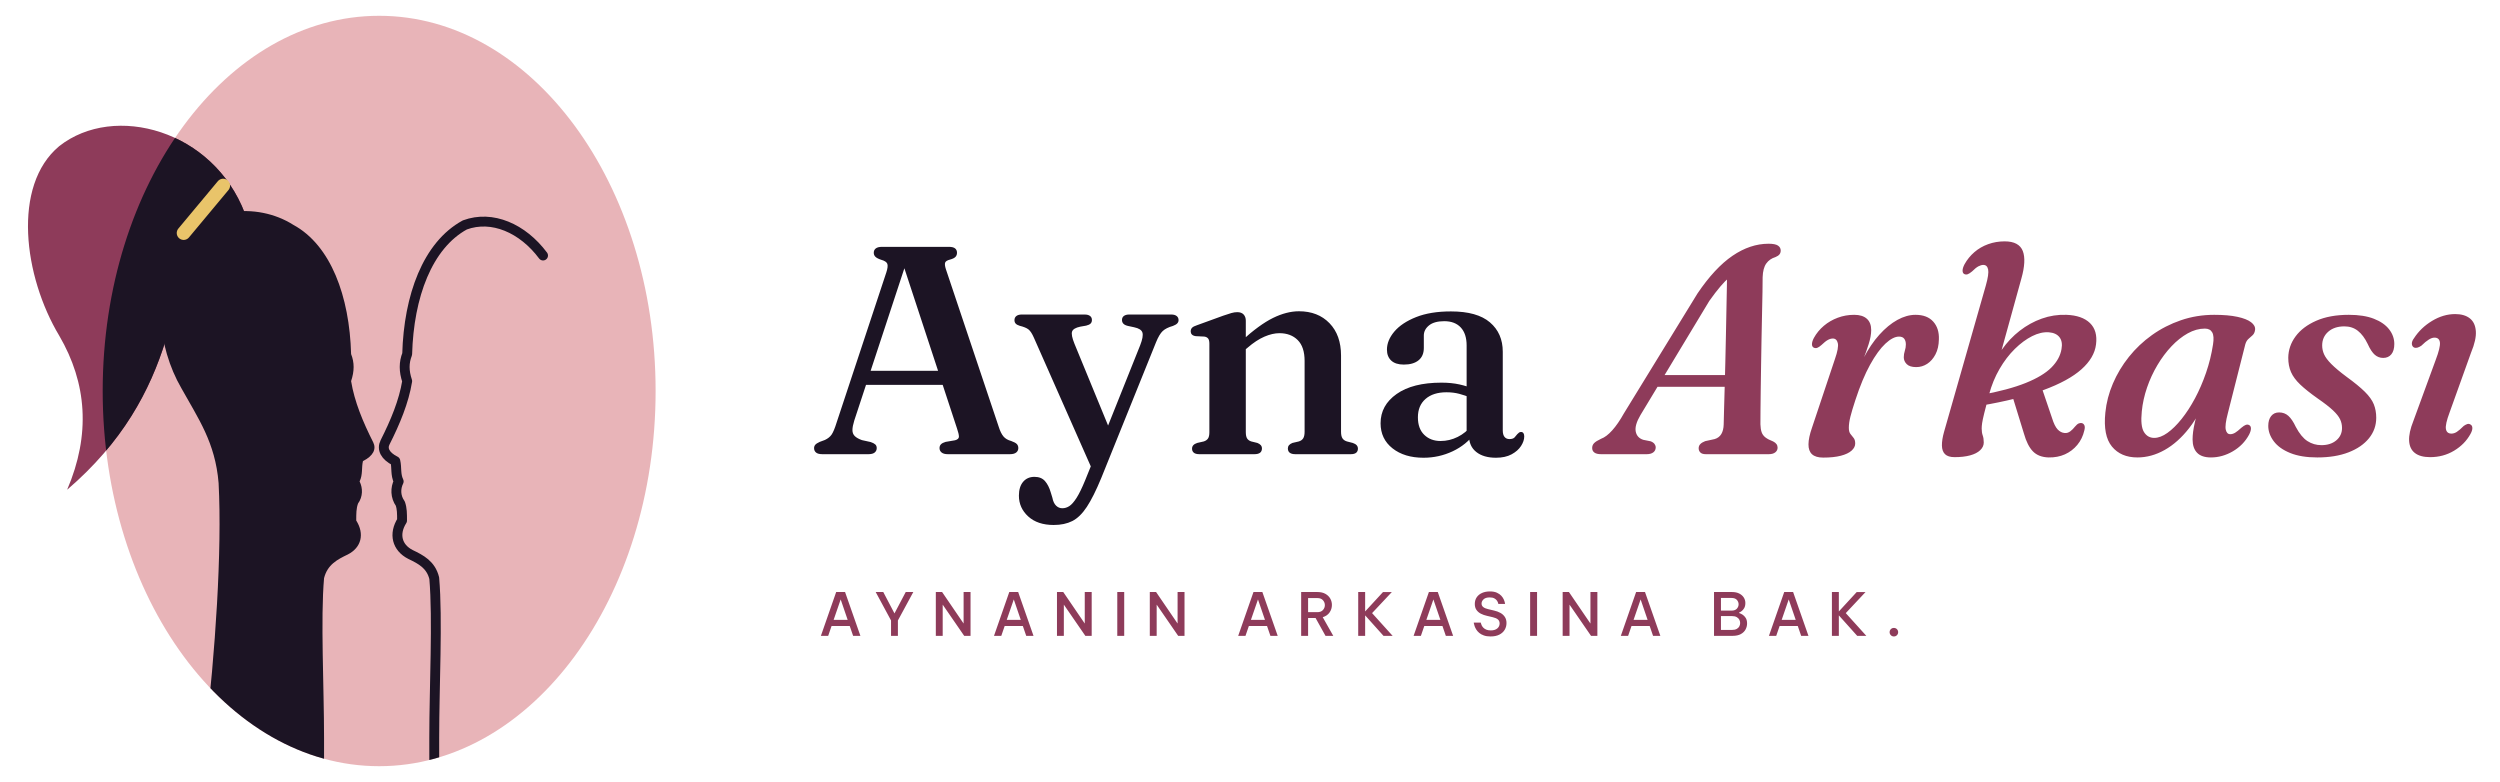
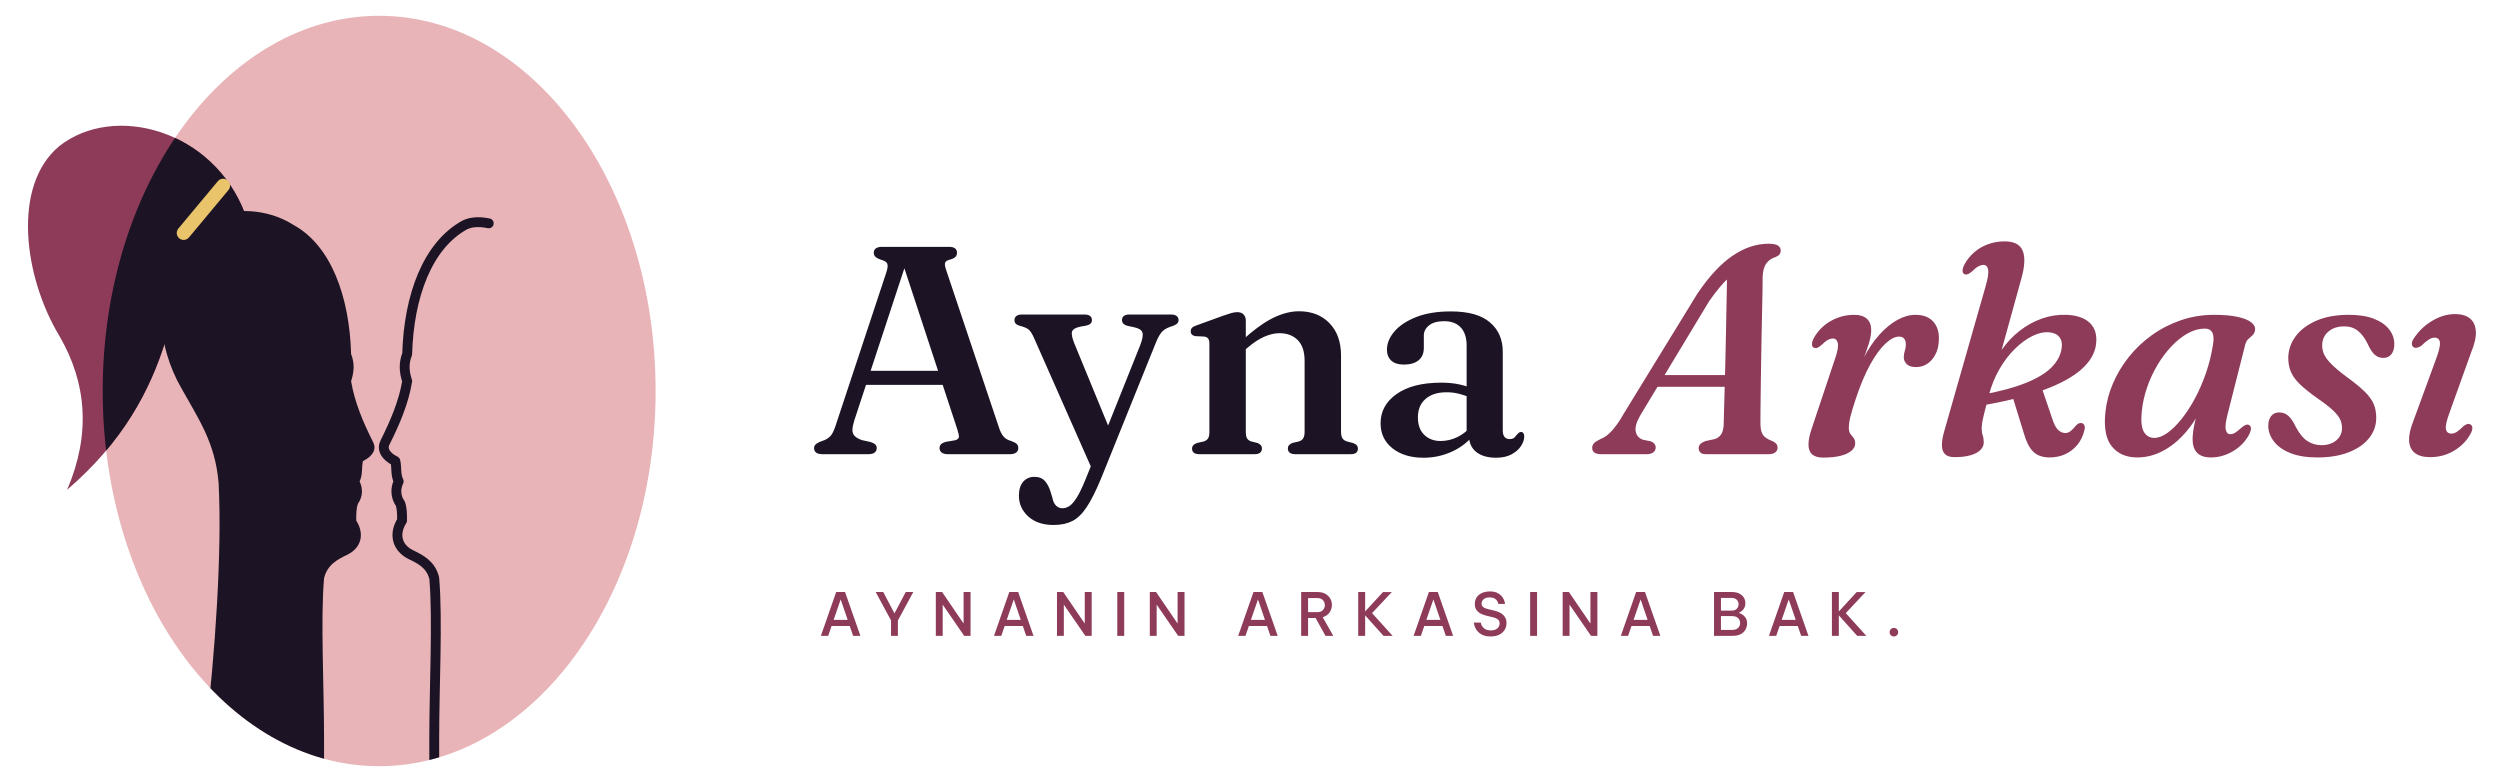
<svg xmlns="http://www.w3.org/2000/svg" viewBox="0 0 1266 396" role="img">
  <g transform="translate(-8,-52)">
    <defs>
      <clipPath id="hlightc">
        <ellipse cx="200" cy="250" rx="140" ry="190" />
      </clipPath>
    </defs>
    <ellipse cx="200" cy="250" rx="140" ry="190" fill="#E8B4B8" />
    <path d="M132,160 C116,118 66,104 38,126 C14,146 20,192 38,222 C52,246 54,272 42,300 C70,276 84,250 92,224 L120,200 Z" fill="#8E3B5A" />
    <g clip-path="url(#hlightc)">
      <path d="M 156.6,165.9 C 175.5,176.2 185.0,202.0 185.8,231.3 C 187.5,235.6 187.5,239.9 185.8,245.0 C 187.5,255.4 191.8,265.7 197.0,276.0 C 198.7,279.4 197.0,282.9 191.8,285.5 C 191.0,288.9 191.8,292.3 190.1,295.8 C 191.8,299.2 191.8,303.5 189.3,307.0 C 188.4,309.5 188.4,312.1 188.4,315.6 C 192.7,322.4 191.0,329.3 184.1,332.8 C 178.9,335.3 173.8,337.9 172.1,344.8 C 170.3,365.4 172.1,399.8 172.1,425.6 L 172.1,520.2 L 111.9,520.2 L 111.9,425.6 C 117.0,382.6 120.5,331.0 118.7,296.6 C 117.0,276.0 108.4,264.0 99.8,248.5 C 87.8,227.8 84.3,196.9 98.1,176.2 C 110.1,157.3 137.7,153.9 156.6,165.9 Z" fill="#1C1424" />
      <path d="M132,160 C116,118 66,104 38,126 C14,146 20,192 38,222 C52,246 54,272 42,300 C70,276 84,250 92,224 L120,200 Z" fill="#1C1424" />
      <path d="M101,170 L121,146" stroke="#E9C46A" stroke-width="7" stroke-linecap="round" fill="none" />
-       <path d="M 117.0,181.4 C 127.3,167.6 142.8,160.8 156.6,165.9 C 175.5,176.2 185.0,202.0 185.8,231.3 C 187.5,235.6 187.5,239.9 185.8,245.0 C 187.5,255.4 191.8,265.7 197.0,276.0 C 198.7,279.4 197.0,282.9 191.8,285.5 C 191.0,288.9 191.8,292.3 190.1,295.8 C 191.8,299.2 191.8,303.5 189.3,307.0 C 188.4,309.5 188.4,312.1 188.4,315.6 C 192.7,322.4 191.0,329.3 184.1,332.8 C 178.9,335.3 173.8,337.9 172.1,344.8 C 170.3,365.4 172.1,399.8 172.1,425.6 L 172.1,520.2" transform="translate(400,0) scale(-1,1)" fill="none" stroke="#1C1424" stroke-width="5" stroke-linecap="round" stroke-linejoin="round" />
+       <path d="M 144.5,165.1 C 148.8,164.2 153.1,164.2 156.6,165.9 C 175.5,176.2 185.0,202.0 185.8,231.3 C 187.5,235.6 187.5,239.9 185.8,245.0 C 187.5,255.4 191.8,265.7 197.0,276.0 C 198.7,279.4 197.0,282.9 191.8,285.5 C 191.0,288.9 191.8,292.3 190.1,295.8 C 191.8,299.2 191.8,303.5 189.3,307.0 C 188.4,309.5 188.4,312.1 188.4,315.6 C 192.7,322.4 191.0,329.3 184.1,332.8 C 178.9,335.3 173.8,337.9 172.1,344.8 C 170.3,365.4 172.1,399.8 172.1,425.6 L 172.1,520.2" transform="translate(400,0) scale(-1,1)" fill="none" stroke="#1C1424" stroke-width="5" stroke-linecap="round" stroke-linejoin="round" />
    </g>
  </g>
  <path transform="translate(410.0,230)" d="M26.025 -42.225H70.5L70.95 -35.1H25.425ZM33.975 -3.075Q33.975 -1.725 32.962 -0.862Q31.95 0.0 29.775 0.0H6.45Q4.275 0.0 3.262 -0.825Q2.25 -1.65 2.25 -3.075Q2.25 -4.05 2.85 -4.762Q3.45 -5.475 5.1 -6.225L7.725 -7.2Q9.975 -8.25 11.137 -9.938Q12.3 -11.625 13.65 -15.975L38.85 -92.1Q39.825 -95.1 39.337 -96.412Q38.85 -97.725 36.15 -98.475Q34.125 -99.15 33.3 -99.975Q32.475 -100.8 32.475 -102.0Q32.475 -103.425 33.525 -104.213Q34.575 -105.0 36.675 -105.0H70.5Q72.675 -105.0 73.65 -104.213Q74.625 -103.425 74.625 -102.0Q74.625 -100.725 73.838 -99.9Q73.05 -99.075 71.1 -98.55Q69.0 -98.025 68.625 -97.012Q68.25 -96.0 69.0 -93.675L95.7 -14.025Q96.75 -10.65 98.137 -9.0Q99.525 -7.35 102.075 -6.675Q104.175 -5.925 104.925 -5.137Q105.675 -4.35 105.675 -3.075Q105.675 -1.725 104.625 -0.862Q103.575 0.0 101.4 0.0H69.975Q67.875 0.0 66.825 -0.862Q65.775 -1.725 65.775 -3.075Q65.775 -4.275 66.525 -5.025Q67.275 -5.775 68.85 -6.225L73.65 -7.05Q75.6 -7.575 75.6 -8.887Q75.6 -10.2 74.625 -13.05L47.025 -97.05L49.35 -98.325L22.575 -16.95Q21.675 -14.025 21.675 -12.188Q21.675 -10.35 22.837 -9.188Q24.0 -8.025 26.475 -7.125L30.9 -6.15Q32.475 -5.625 33.225 -4.95Q33.975 -4.275 33.975 -3.075ZM153.0 -9.975 143.325 8.325 113.55 -59.025Q112.2 -62.1 110.812 -63.187Q109.425 -64.275 106.35 -65.025Q104.925 -65.475 104.325 -66.15Q103.725 -66.825 103.725 -67.875Q103.725 -69.225 104.7 -69.975Q105.675 -70.725 107.4 -70.725H139.275Q141.0 -70.725 141.975 -70.012Q142.95 -69.3 142.95 -67.95Q142.95 -66.825 142.275 -66.15Q141.6 -65.475 140.025 -65.1L137.025 -64.575Q133.5 -63.825 132.9 -62.1Q132.3 -60.375 134.1 -55.95ZM139.5 13.275 144.9 -0.075 147.225 -4.725 167.4 -55.2Q169.125 -59.625 168.525 -61.575Q167.925 -63.525 164.325 -64.275L161.175 -64.95Q159.6 -65.325 158.887 -66.075Q158.175 -66.825 158.175 -67.95Q158.175 -69.3 159.15 -70.012Q160.125 -70.725 161.775 -70.725H183.15Q184.875 -70.725 185.85 -69.975Q186.825 -69.225 186.825 -67.875Q186.825 -66.975 186.188 -66.262Q185.55 -65.55 183.975 -64.95Q180.525 -63.975 178.8 -62.362Q177.075 -60.75 175.425 -56.7L147.675 12.075Q143.775 21.525 140.363 26.7Q136.95 31.875 133.012 33.862Q129.075 35.85 123.6 35.85Q115.425 35.85 110.7 31.538Q105.975 27.225 105.975 21.0Q105.975 16.5 108.112 13.988Q110.25 11.475 113.85 11.475Q117.3 11.475 119.175 13.613Q121.05 15.75 122.1 19.35L122.925 22.05Q123.45 24.75 124.8 26.062Q126.15 27.375 127.95 27.375Q129.825 27.375 131.512 26.288Q133.2 25.2 135.15 22.163Q137.1 19.125 139.5 13.275ZM220.875 -67.575V-11.175Q220.875 -9.0 221.55 -7.95Q222.225 -6.9 223.65 -6.45L226.725 -5.7Q229.05 -4.8 229.05 -2.925Q229.05 0.0 225.225 0.0H197.4Q195.45 0.0 194.55 -0.75Q193.65 -1.5 193.65 -2.775Q193.65 -3.825 194.287 -4.537Q194.925 -5.25 196.275 -5.7L199.575 -6.45Q201.0 -6.9 201.712 -7.912Q202.425 -8.925 202.425 -11.1V-55.95Q202.425 -57.75 201.825 -58.537Q201.225 -59.325 199.95 -59.55L195.45 -59.775Q194.1 -60.0 193.537 -60.638Q192.975 -61.275 192.975 -62.175Q192.975 -63.3 193.65 -64.012Q194.325 -64.725 196.2 -65.325L209.4 -70.125Q211.95 -71.025 213.562 -71.475Q215.175 -71.925 216.525 -71.925Q218.7 -71.925 219.787 -70.725Q220.875 -69.525 220.875 -67.575ZM218.625 -51.3 215.475 -54.525 218.55 -57.225Q227.775 -65.625 234.675 -69.0Q241.575 -72.375 247.8 -72.375Q257.4 -72.375 263.25 -66.338Q269.1 -60.3 269.1 -49.95V-11.4Q269.1 -9.075 269.85 -7.987Q270.6 -6.9 272.1 -6.45L275.025 -5.7Q276.375 -5.25 277.012 -4.537Q277.65 -3.825 277.65 -2.775Q277.65 -1.5 276.788 -0.75Q275.925 0.0 273.975 0.0H246.0Q242.175 0.0 242.175 -2.925Q242.175 -4.8 244.5 -5.7L247.725 -6.45Q249.225 -6.9 249.938 -8.025Q250.65 -9.15 250.65 -11.4V-47.25Q250.65 -54.3 247.162 -57.787Q243.675 -61.275 237.9 -61.275Q234.375 -61.275 230.287 -59.513Q226.2 -57.75 221.775 -53.925ZM333.9 -9.375V-10.875L332.7 -11.25V-55.05Q332.7 -60.975 329.737 -64.162Q326.775 -67.35 321.375 -67.35Q316.275 -67.35 313.65 -65.212Q311.025 -63.075 311.025 -60.075V-53.775Q311.025 -49.725 308.362 -47.55Q305.7 -45.375 300.9 -45.375Q296.7 -45.375 294.525 -47.4Q292.35 -49.425 292.35 -52.95Q292.35 -57.675 296.1 -62.1Q299.85 -66.525 307.087 -69.412Q314.325 -72.3 324.75 -72.3Q338.025 -72.3 344.512 -66.75Q351.0 -61.2 351.0 -51.9V-12.075Q351.0 -9.825 351.9 -8.737Q352.8 -7.65 354.375 -7.65Q356.175 -7.65 356.962 -8.475Q357.75 -9.3 358.35 -10.125Q358.8 -10.575 359.212 -10.912Q359.625 -11.25 360.225 -11.25Q361.05 -11.25 361.462 -10.65Q361.875 -10.05 361.875 -9.0Q361.875 -6.675 360.262 -4.162Q358.65 -1.65 355.462 0.075Q352.275 1.8 347.55 1.8Q341.25 1.8 337.575 -1.125Q333.9 -4.05 333.9 -9.375ZM289.125 -15.675Q289.125 -24.75 297.262 -30.488Q305.4 -36.225 319.95 -36.225Q324.975 -36.225 329.062 -35.325Q333.15 -34.425 336.225 -33.0L334.8 -28.575Q331.95 -29.775 328.987 -30.562Q326.025 -31.35 322.5 -31.35Q315.75 -31.35 311.887 -27.975Q308.025 -24.6 308.025 -18.675Q308.025 -12.9 311.25 -9.787Q314.475 -6.675 319.5 -6.675Q324.0 -6.675 328.163 -8.737Q332.325 -10.8 335.25 -14.55L336.9 -10.65Q332.55 -4.725 325.613 -1.462Q318.675 1.8 310.875 1.8Q301.2 1.8 295.163 -2.962Q289.125 -7.725 289.125 -15.675Z" fill="#1C1424" />
  <path transform="translate(810.7,230)" d="M20.025 -19.8Q17.025 -14.7 17.625 -11.512Q18.225 -8.325 21.45 -7.275L25.2 -6.525Q26.55 -6.0 27.15 -5.175Q27.75 -4.35 27.75 -3.45Q27.75 -1.875 26.55 -0.938Q25.35 0.0 23.175 0.0H0.075Q-2.175 0.0 -3.3 -0.825Q-4.425 -1.65 -4.425 -3.15Q-4.425 -4.575 -3.45 -5.588Q-2.475 -6.6 0.075 -7.8Q2.775 -8.775 5.737 -12.075Q8.7 -15.375 11.625 -20.625L48.9 -81.375Q57.675 -94.35 66.637 -100.463Q75.6 -106.575 84.9 -106.575Q88.275 -106.575 89.662 -105.638Q91.05 -104.7 91.05 -103.125Q91.05 -102.0 90.45 -101.213Q89.85 -100.425 88.425 -99.825Q85.425 -98.925 83.737 -96.562Q82.05 -94.2 81.9 -89.625Q81.9 -86.925 81.825 -82.162Q81.75 -77.4 81.6 -71.287Q81.45 -65.175 81.338 -58.388Q81.225 -51.6 81.112 -44.888Q81.0 -38.175 80.925 -32.25Q80.85 -26.325 80.812 -21.862Q80.775 -17.4 80.775 -15.15Q80.85 -12.75 81.375 -11.175Q81.9 -9.6 83.287 -8.512Q84.675 -7.425 87.225 -6.45Q89.475 -5.325 89.475 -3.3Q89.475 -1.875 88.312 -0.938Q87.15 0.0 84.975 0.0H53.1Q51.225 0.0 50.362 -0.862Q49.5 -1.725 49.5 -3.0Q49.5 -4.275 50.362 -5.137Q51.225 -6.0 52.8 -6.6L57.6 -7.65Q59.85 -8.325 60.975 -10.2Q62.1 -12.075 62.175 -15.075Q62.25 -17.775 62.362 -22.5Q62.475 -27.225 62.662 -33.3Q62.85 -39.375 63.0 -46.2Q63.15 -53.025 63.3 -59.888Q63.45 -66.75 63.562 -73.088Q63.675 -79.425 63.787 -84.562Q63.9 -89.7 63.9 -92.85L67.875 -91.575Q66.525 -90.825 64.688 -89.25Q62.85 -87.675 60.45 -84.862Q58.05 -82.05 54.9 -77.625ZM24.45 -34.125 26.25 -40.05H68.55L68.025 -34.125ZM107.85 -53.925Q106.875 -54.375 106.875 -55.688Q106.875 -57.0 107.85 -58.875Q109.8 -62.4 112.912 -65.025Q116.025 -67.65 119.962 -69.112Q123.9 -70.575 128.25 -70.575Q132.45 -70.575 134.662 -68.588Q136.875 -66.6 136.875 -62.85Q136.875 -59.775 135.6 -55.763Q134.325 -51.75 132.637 -47.4Q130.95 -43.05 129.562 -39.037Q128.175 -35.025 127.95 -31.95L126.675 -32.175Q129.225 -41.325 132.9 -48.45Q136.575 -55.575 141.0 -60.487Q145.425 -65.4 150.112 -67.987Q154.8 -70.575 159.3 -70.575Q165.225 -70.575 168.3 -67.125Q171.375 -63.675 171.15 -58.125Q171.075 -53.7 169.425 -50.55Q167.775 -47.4 165.225 -45.75Q162.675 -44.1 159.675 -44.1Q156.375 -44.1 154.875 -45.6Q153.375 -47.1 153.375 -49.05Q153.375 -50.775 153.9 -52.35Q154.425 -53.925 154.425 -55.575Q154.425 -57.375 153.6 -58.462Q152.775 -59.55 150.975 -59.55Q147.9 -59.55 144.075 -55.987Q140.25 -52.425 136.312 -45.3Q132.375 -38.175 128.85 -27.375Q127.125 -22.125 126.337 -18.975Q125.55 -15.825 125.55 -13.35Q125.55 -11.325 126.337 -10.275Q127.125 -9.225 127.95 -8.25Q128.775 -7.275 128.775 -5.4Q128.775 -3.45 126.937 -1.8Q125.1 -0.15 121.5 0.787Q117.9 1.725 112.575 1.725Q108.75 1.725 106.912 0.037Q105.075 -1.65 105.112 -5.025Q105.15 -8.4 106.875 -13.35L118.5 -48.15Q120.525 -53.925 119.962 -56.25Q119.4 -58.575 117.45 -58.575Q116.25 -58.575 114.937 -57.862Q113.625 -57.15 111.675 -55.275Q110.4 -54.15 109.537 -53.85Q108.675 -53.55 107.85 -53.925ZM194.925 -85.425 173.775 -11.325Q172.65 -7.35 172.688 -4.425Q172.725 -1.5 174.262 0.0Q175.8 1.5 179.1 1.5Q183.675 1.5 186.975 0.6Q190.275 -0.3 192.075 -2.025Q193.875 -3.75 193.875 -5.925Q193.875 -8.025 193.35 -9.488Q192.825 -10.95 192.825 -12.975Q192.825 -14.175 193.05 -15.75Q193.275 -17.325 194.1 -20.7Q194.925 -24.075 196.575 -30.3Q198.45 -37.275 201.862 -43.162Q205.275 -49.05 209.587 -53.287Q213.9 -57.525 218.362 -59.775Q222.825 -62.025 226.875 -61.725Q230.55 -61.425 232.238 -59.212Q233.925 -57.0 233.25 -53.25Q232.425 -48.225 228.15 -43.913Q223.875 -39.6 215.137 -36.075Q206.4 -32.55 192.15 -29.925V-24.525Q211.425 -27.825 224.1 -32.475Q236.775 -37.125 243.337 -42.975Q249.9 -48.825 250.725 -55.575Q251.625 -62.55 247.65 -66.412Q243.675 -70.275 235.725 -70.575Q229.275 -70.8 223.275 -68.662Q217.275 -66.525 212.1 -62.512Q206.925 -58.5 203.025 -52.912Q199.125 -47.325 196.875 -40.575L200.025 -42.3L212.925 -88.95Q214.2 -93.45 214.387 -96.975Q214.575 -100.5 213.637 -102.9Q212.7 -105.3 210.412 -106.537Q208.125 -107.775 204.45 -107.775Q200.025 -107.775 196.087 -106.35Q192.15 -104.925 189.113 -102.3Q186.075 -99.675 184.125 -96.15Q183.15 -94.275 183.15 -92.962Q183.15 -91.65 184.05 -91.2Q184.875 -90.825 185.738 -91.125Q186.6 -91.425 187.95 -92.55Q189.825 -94.425 191.175 -95.137Q192.525 -95.85 193.65 -95.85Q195.6 -95.85 196.087 -93.562Q196.575 -91.275 194.925 -85.425ZM208.2 -30.0 214.2 -10.5Q215.925 -4.35 218.775 -1.425Q221.625 1.5 226.725 1.65Q231.3 1.725 234.975 0.075Q238.65 -1.575 241.237 -4.688Q243.825 -7.8 244.8 -12.0Q245.25 -13.725 244.838 -14.625Q244.425 -15.525 243.525 -15.75Q242.775 -15.9 241.95 -15.562Q241.125 -15.225 240.0 -13.875Q239.025 -12.6 237.712 -11.587Q236.4 -10.575 234.825 -10.725Q232.875 -10.875 231.3 -12.525Q229.725 -14.175 228.45 -18.3L223.2 -33.75ZM317.475 -20.7Q315.9 -14.7 316.425 -12.412Q316.95 -10.125 318.675 -10.125Q319.95 -10.125 321.188 -10.875Q322.425 -11.625 324.375 -13.425Q325.725 -14.55 326.587 -14.85Q327.45 -15.15 328.2 -14.775Q329.175 -14.325 329.175 -13.012Q329.175 -11.7 328.2 -9.825Q325.35 -4.575 320.025 -1.463Q314.7 1.65 308.925 1.65Q304.2 1.65 301.913 -0.712Q299.625 -3.075 299.625 -7.5Q299.625 -9.225 299.887 -11.325Q300.15 -13.425 300.825 -16.35Q301.5 -19.275 302.7 -23.475Q303.9 -27.675 305.7 -33.6L307.2 -30.525Q303.45 -20.325 297.825 -13.125Q292.2 -5.925 285.487 -2.138Q278.775 1.65 271.65 1.65Q263.325 1.65 258.788 -3.862Q254.25 -9.375 255.45 -21.075Q256.2 -28.575 259.275 -35.775Q262.35 -42.975 267.375 -49.275Q272.4 -55.575 279.075 -60.337Q285.75 -65.1 293.737 -67.838Q301.725 -70.575 310.575 -70.575Q317.625 -70.575 322.312 -69.562Q327.0 -68.55 329.25 -66.825Q331.5 -65.1 331.275 -63.0Q331.05 -61.2 330.037 -60.262Q329.025 -59.325 327.938 -58.387Q326.85 -57.45 326.325 -55.65ZM273.9 -21.675Q273.15 -14.25 274.987 -11.25Q276.825 -8.25 280.2 -8.25Q283.35 -8.25 286.912 -10.8Q290.475 -13.35 294.075 -17.85Q297.675 -22.35 300.863 -28.312Q304.05 -34.275 306.45 -41.25Q308.85 -48.225 309.975 -55.575Q310.65 -59.775 309.562 -61.688Q308.475 -63.6 305.85 -63.6Q301.5 -63.6 297.188 -61.2Q292.875 -58.8 288.938 -54.638Q285.0 -50.475 281.812 -45.112Q278.625 -39.75 276.562 -33.75Q274.5 -27.75 273.9 -21.675ZM364.875 -4.575Q369.525 -4.575 372.413 -7.012Q375.3 -9.45 375.3 -13.275Q375.3 -15.6 374.325 -17.662Q373.35 -19.725 370.725 -22.2Q368.1 -24.675 363.0 -28.2Q357.375 -32.175 354.113 -35.287Q350.85 -38.4 349.462 -41.587Q348.075 -44.775 348.075 -48.825Q348.15 -54.75 351.788 -59.663Q355.425 -64.575 362.25 -67.575Q369.075 -70.575 378.75 -70.575Q386.325 -70.575 391.425 -68.588Q396.525 -66.6 399.15 -63.225Q401.775 -59.85 401.775 -55.8Q401.775 -52.425 400.275 -50.587Q398.775 -48.75 396.15 -48.75Q393.75 -48.75 391.913 -50.325Q390.075 -51.9 388.275 -55.875Q386.175 -60.225 383.325 -62.475Q380.475 -64.725 376.5 -64.725Q371.4 -64.725 368.325 -62.025Q365.25 -59.325 365.25 -55.05Q365.25 -52.725 366.225 -50.55Q367.2 -48.375 369.863 -45.675Q372.525 -42.975 377.55 -39.225Q383.55 -34.875 386.85 -31.612Q390.15 -28.35 391.388 -25.275Q392.625 -22.2 392.625 -18.45Q392.625 -12.6 388.95 -8.062Q385.275 -3.525 378.6 -0.938Q371.925 1.65 362.775 1.65Q354.6 1.65 349.05 -0.6Q343.5 -2.85 340.725 -6.562Q337.95 -10.275 337.95 -14.325Q337.95 -17.475 339.413 -19.312Q340.875 -21.15 343.425 -21.15Q346.2 -21.15 348.15 -19.387Q350.1 -17.625 351.9 -13.8Q354.6 -8.7 357.788 -6.637Q360.975 -4.575 364.875 -4.575ZM430.725 -10.425Q428.325 -10.425 427.912 -12.75Q427.5 -15.075 429.75 -21.075L440.625 -51.375Q443.4 -58.05 443.062 -62.362Q442.725 -66.675 439.987 -68.812Q437.25 -70.95 432.6 -70.95Q426.6 -70.95 420.9 -67.5Q415.2 -64.05 411.75 -58.725Q410.625 -57.225 410.662 -55.95Q410.7 -54.675 411.675 -54.075Q412.425 -53.7 413.362 -53.925Q414.3 -54.15 415.425 -54.9Q417.675 -57.075 419.25 -58.05Q420.825 -59.025 422.1 -59.025Q424.575 -59.025 424.875 -56.587Q425.175 -54.15 422.7 -47.625L411.45 -16.875Q409.05 -10.875 409.275 -6.787Q409.5 -2.7 412.2 -0.6Q414.9 1.5 419.925 1.5Q426.6 1.5 432.037 -1.762Q437.475 -5.025 440.325 -10.2Q441.3 -11.925 441.3 -13.2Q441.3 -14.475 440.4 -15.0Q439.575 -15.525 438.75 -15.262Q437.925 -15.0 436.95 -14.325Q434.775 -12.15 433.425 -11.287Q432.075 -10.425 430.725 -10.425Z" fill="#8E3B5A" />
  <path transform="translate(414.5,322)" d="M1.2 0.0 8.94 -22.2H13.44L21.21 0.0H17.52L15.81 -4.98H6.6L4.89 0.0ZM7.65 -8.1H14.76L11.22 -18.45ZM36.72 0.0V-7.8L28.95 -22.2H32.79L38.46 -11.37L44.16 -22.2H48.0L40.2 -7.8V0.0ZM59.4 0.0V-22.2H62.58L73.47 -6.24V-22.2H76.98V0.0H73.77L62.88 -15.81V0.0ZM88.86 0.0 96.6 -22.2H101.1L108.87 0.0H105.18L103.47 -4.98H94.26L92.55 0.0ZM95.31 -8.1H102.42L98.88 -18.45ZM120.75 0.0V-22.2H123.93L134.82 -6.24V-22.2H138.33V0.0H135.12L124.23 -15.81V0.0ZM151.29 0.0V-22.2H154.8V0.0ZM167.76 0.0V-22.2H170.94L181.83 -6.24V-22.2H185.34V0.0H182.13L171.24 -15.81V0.0ZM212.52 0.0 220.26 -22.2H224.76L232.53 0.0H228.84L227.13 -4.98H217.92L216.21 0.0ZM218.97 -8.1H226.08L222.54 -18.45ZM244.41 0.0V-22.2H252.66Q255.03 -22.2 256.665 -21.285Q258.3 -20.37 259.14 -18.885Q259.98 -17.4 259.98 -15.66Q259.98 -13.56 258.795 -11.85Q257.61 -10.14 255.33 -9.45L260.67 0.0H256.74L251.7 -9.06H247.92V0.0ZM252.6 -19.14H247.92V-12.0H252.6Q254.49 -12.0 255.45 -13.095Q256.41 -14.19 256.41 -15.57Q256.41 -16.95 255.45 -18.045Q254.49 -19.14 252.6 -19.14ZM273.3 0.0V-22.2H276.81V-12.36L285.84 -22.17H290.31L280.32 -11.52L290.73 0.0H286.11L276.81 -10.38V0.0ZM301.35 0.0 309.09 -22.2H313.59L321.36 0.0H317.67L315.96 -4.98H306.75L305.04 0.0ZM307.8 -8.1H314.91L311.37 -18.45ZM340.32 0.3Q338.34 0.3 336.915 -0.21Q335.49 -0.72 334.56 -1.515Q333.63 -2.31 333.075 -3.21Q332.52 -4.11 332.25 -4.905Q331.98 -5.7 331.89 -6.21Q331.8 -6.72 331.8 -6.72H335.37Q335.37 -6.72 335.46 -6.315Q335.55 -5.91 335.82 -5.325Q336.09 -4.74 336.645 -4.155Q337.2 -3.57 338.115 -3.165Q339.03 -2.76 340.44 -2.76Q342.54 -2.76 343.725 -3.75Q344.91 -4.74 344.91 -6.27Q344.91 -7.59 344.025 -8.325Q343.14 -9.06 341.43 -9.45L338.49 -10.14Q336.84 -10.5 335.445 -11.205Q334.05 -11.91 333.195 -13.11Q332.34 -14.31 332.34 -16.14Q332.34 -18.12 333.315 -19.545Q334.29 -20.97 336.015 -21.735Q337.74 -22.5 339.96 -22.5Q342.12 -22.5 343.53 -21.855Q344.94 -21.21 345.78 -20.28Q346.62 -19.35 347.025 -18.405Q347.43 -17.46 347.55 -16.815Q347.67 -16.17 347.67 -16.17H344.25Q344.25 -16.17 344.13 -16.665Q344.01 -17.16 343.575 -17.82Q343.14 -18.48 342.255 -18.975Q341.37 -19.47 339.87 -19.47Q337.8 -19.47 336.78 -18.51Q335.76 -17.55 335.76 -16.38Q335.76 -15.24 336.63 -14.565Q337.5 -13.89 338.97 -13.56L342.12 -12.81Q343.86 -12.42 345.285 -11.64Q346.71 -10.86 347.55 -9.585Q348.39 -8.31 348.39 -6.48Q348.39 -4.62 347.475 -3.075Q346.56 -1.53 344.76 -0.615Q342.96 0.3 340.32 0.3ZM360.36 0.0V-22.2H363.87V0.0ZM376.83 0.0V-22.2H380.01L390.9 -6.24V-22.2H394.41V0.0H391.2L380.31 -15.81V0.0ZM406.29 0.0 414.03 -22.2H418.53L426.3 0.0H422.61L420.9 -4.98H411.69L409.98 0.0ZM412.74 -8.1H419.85L416.31 -18.45ZM453.48 0.0V-22.2H462.6Q464.73 -22.2 466.245 -21.435Q467.76 -20.67 468.555 -19.41Q469.35 -18.15 469.35 -16.65Q469.35 -15.06 468.765 -14.055Q468.18 -13.05 467.43 -12.51Q466.68 -11.97 466.14 -11.76V-11.58Q466.89 -11.37 467.85 -10.785Q468.81 -10.2 469.515 -9.105Q470.22 -8.01 470.22 -6.27Q470.22 -4.71 469.47 -3.27Q468.72 -1.83 467.085 -0.915Q465.45 0.0 462.81 0.0ZM462.27 -19.2H456.99V-12.78H462.27Q464.19 -12.78 465.06 -13.77Q465.93 -14.76 465.93 -15.99Q465.93 -17.22 465.06 -18.21Q464.19 -19.2 462.27 -19.2ZM462.54 -10.02H456.99V-3.0H462.54Q464.01 -3.0 464.94 -3.495Q465.87 -3.99 466.29 -4.8Q466.71 -5.61 466.71 -6.51Q466.71 -7.41 466.29 -8.205Q465.87 -9.0 464.94 -9.51Q464.01 -10.02 462.54 -10.02ZM481.29 0.0 489.03 -22.2H493.53L501.3 0.0H497.61L495.9 -4.98H486.69L484.98 0.0ZM487.74 -8.1H494.85L491.31 -18.45ZM513.18 0.0V-22.2H516.69V-12.36L525.72 -22.17H530.19L520.2 -11.52L530.61 0.0H525.99L516.69 -10.38V0.0ZM544.56 0.3Q543.63 0.3 543.015 -0.345Q542.4 -0.99 542.4 -1.86Q542.4 -2.76 543.015 -3.39Q543.63 -4.02 544.56 -4.02Q545.49 -4.02 546.105 -3.39Q546.72 -2.76 546.72 -1.86Q546.72 -0.96 546.105 -0.33Q545.49 0.3 544.56 0.3Z" fill="#8E3B5A" />
</svg>
